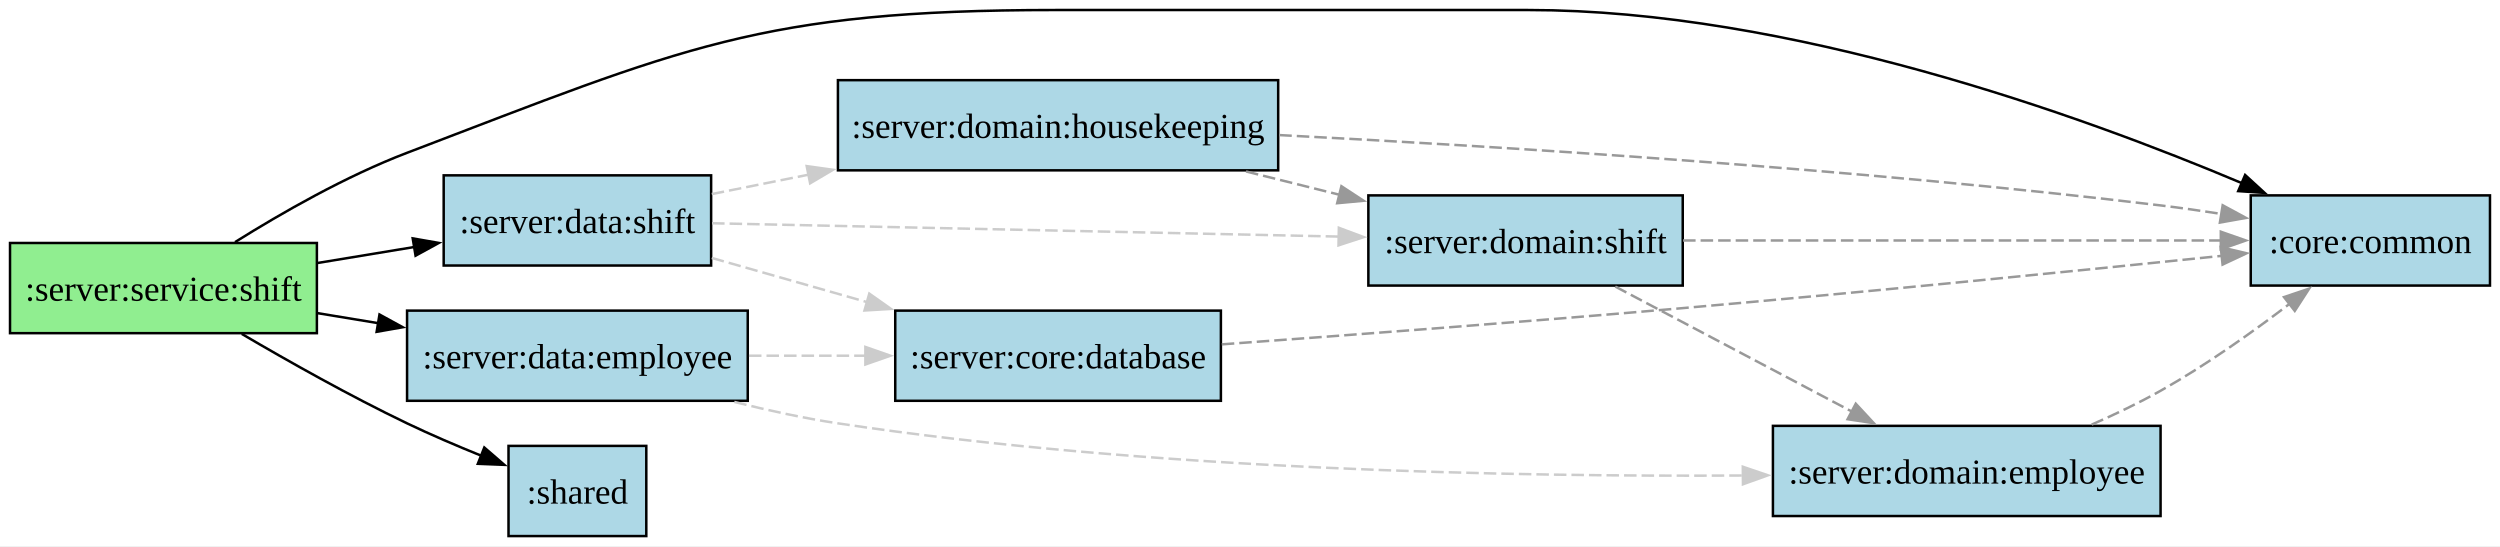
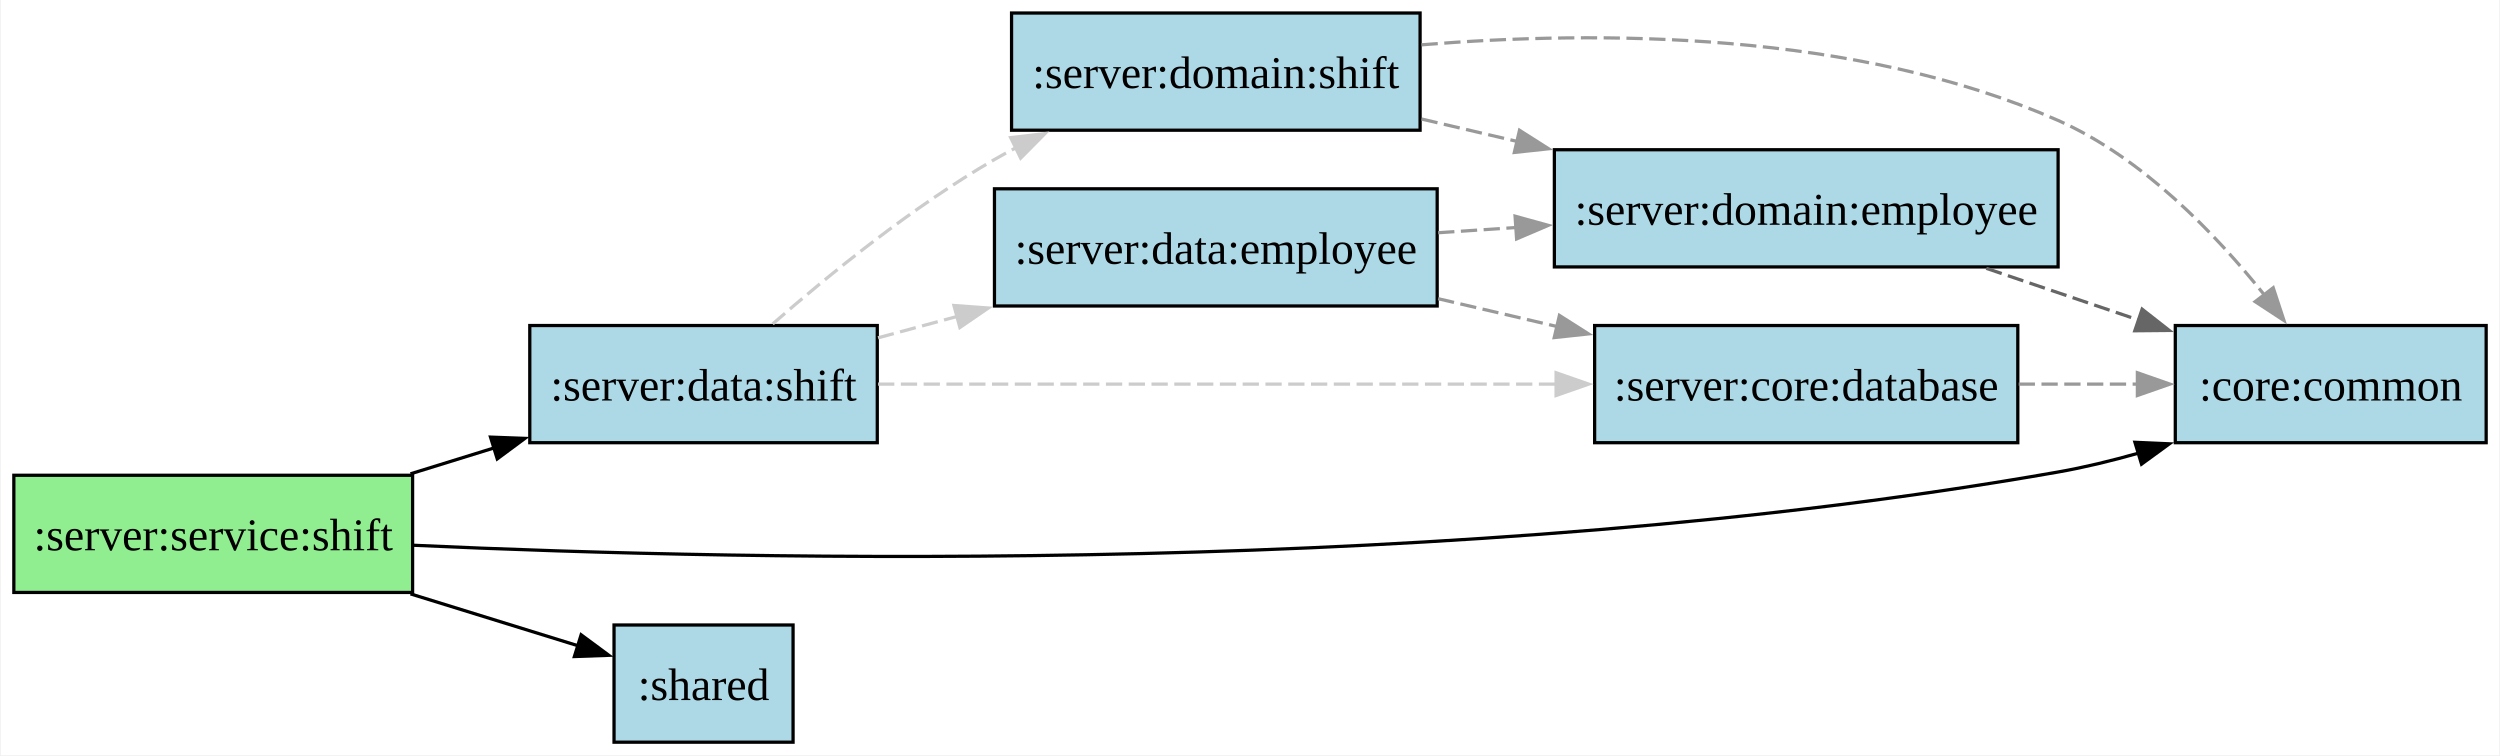
- <svg xmlns="http://www.w3.org/2000/svg" width="998pt" height="218pt" viewBox="0 0 998 218">
+ <svg xmlns="http://www.w3.org/2000/svg" width="1024" height="232pt" viewBox="0 0 767.5 232">
  <g class="graph">
-     <path fill="#fff" d="M0 218V0h998v218z" />
+     <path fill="#fff" d="M0 232V0h767.5v232z" />
    <g class="node">
-       <path fill="#90ee90" stroke="#000" d="M126.5 97H4v36h122.5z" />
-       <text x="61.25" y="-93.95" font-family="Times New Roman,serif" font-size="14" text-anchor="middle" transform="translate(4 214)">:server:service:shift</text>
+       <path fill="#90ee90" stroke="#000" d="M126.5 146H4v36h122.5z" />
+       <text x="61.25" y="-58.95" font-family="Times New Roman,serif" font-size="14" text-anchor="middle" transform="translate(4 228)">:server:service:shift</text>
    </g>
    <g class="node">
-       <path fill="#add8e6" stroke="#000" d="M994 78h-95.5v36H994z" />
-       <text x="942.25" y="-112.95" font-family="Times New Roman,serif" font-size="14" text-anchor="middle" transform="translate(4 214)">:core:common</text>
+       <path fill="#add8e6" stroke="#000" d="M269.25 100H162.5v36h106.75z" />
+       <text x="211.88" y="-104.95" font-family="Times New Roman,serif" font-size="14" text-anchor="middle" transform="translate(4 228)">:server:data:shift</text>
    </g>
    <g stroke="#000" class="edge">
-       <path fill="none" d="M93.82 96.65c18.69-11.7 44.33-26.36 68.68-35.65C272.58 19.02 303.56 4 421.38 4H610c104.34 0 220.64 41.95 285.17 69.2" />
-       <path d="m896.25 69.85 7.81 7.16-10.57-.72z" />
+       <path fill="none" d="M125.85 145.56c8.51-2.64 17.3-5.36 25.88-8.02" />
+       <path d="m150.43 134.28 10.58.39-8.51 6.3z" />
    </g>
    <g class="node">
-       <path fill="#add8e6" stroke="#000" d="M298.5 124h-136v36h136z" />
-       <text x="226.5" y="-66.95" font-family="Times New Roman,serif" font-size="14" text-anchor="middle" transform="translate(4 214)">:server:data:employee</text>
+       <path fill="#add8e6" stroke="#000" d="M763.5 100H668v36h95.5z" />
+       <text x="711.75" y="-104.95" font-family="Times New Roman,serif" font-size="14" text-anchor="middle" transform="translate(4 228)">:core:common</text>
    </g>
    <g stroke="#000" class="edge">
-       <path fill="none" d="M126.57 124.98c8 1.32 16.28 2.69 24.53 4.05" />
-       <path d="m151.49 125.55 9.29 5.08-10.43 1.83z" />
+       <path fill="none" d="M126.7 167.5c104.11 4.8 323.59 9.53 505.3-22.5 8.08-1.42 16.46-3.46 24.64-5.78" />
+       <path d="m655.6 135.87 10.59.47-8.56 6.24z" />
    </g>
    <g class="node">
-       <path fill="#add8e6" stroke="#000" d="M283.88 70H177.12v36h106.76z" />
-       <text x="226.5" y="-120.95" font-family="Times New Roman,serif" font-size="14" text-anchor="middle" transform="translate(4 214)">:server:data:shift</text>
+       <path fill="#add8e6" stroke="#000" d="M243.38 192h-55v36h55z" />
+       <text x="211.88" y="-12.95" font-family="Times New Roman,serif" font-size="14" text-anchor="middle" transform="translate(4 228)">:shared</text>
    </g>
    <g stroke="#000" class="edge">
-       <path fill="none" d="M126.57 105.02c12.72-2.1 26.18-4.33 39.02-6.45" />
-       <path d="m164.75 95.16 10.44 1.82-9.3 5.09z" />
+       <path fill="none" d="M125.85 182.44c17.41 5.4 35.95 11.13 51.58 15.97" />
+       <path d="m178.27 195.01 8.52 6.3-10.59.38z" />
    </g>
    <g class="node">
-       <path fill="#add8e6" stroke="#000" d="M258 178h-55v36h55z" />
-       <text x="226.5" y="-12.95" font-family="Times New Roman,serif" font-size="14" text-anchor="middle" transform="translate(4 214)">:shared</text>
+       <path fill="#add8e6" stroke="#000" d="M436 4H310.5v36H436z" />
+       <text x="369.25" y="-200.95" font-family="Times New Roman,serif" font-size="14" text-anchor="middle" transform="translate(4 228)">:server:domain:shift</text>
    </g>
-     <g stroke="#000" class="edge">
-       <path fill="none" d="M96.5 133.29c18.69 10.97 43.37 24.86 66 35.71 9.45 4.53 19.87 8.98 29.61 12.92" />
-       <path d="m193.33 178.64 8.01 6.93-10.59-.42z" />
+     <g stroke="#ccc" class="edge">
+       <path fill="none" stroke-dasharray="5,2" d="M237.12 99.51c17.19-15.03 43-36.02 68.13-50.51 2.16-1.25 4.39-2.46 6.67-3.65" />
+       <path fill="#ccc" d="m310.23 42.28 10.53-1.23-7.46 7.53z" />
    </g>
    <g class="node">
-       <path fill="#add8e6" stroke="#000" d="M671.75 78h-125.5v36h125.5z" />
-       <text x="605" y="-112.95" font-family="Times New Roman,serif" font-size="14" text-anchor="middle" transform="translate(4 214)">:server:domain:shift</text>
+       <path fill="#add8e6" stroke="#000" d="M441.25 58h-136v36h136z" />
+       <text x="369.25" y="-146.95" font-family="Times New Roman,serif" font-size="14" text-anchor="middle" transform="translate(4 228)">:server:data:employee</text>
+     </g>
+     <g stroke="#ccc" class="edge">
+       <path fill="none" stroke-dasharray="5,2" d="M269.48 103.78c7.89-2.13 16.18-4.37 24.47-6.61" />
+       <path fill="#ccc" d="m292.8 93.85 10.57.77-8.74 5.99z" />
    </g>
    <g class="node">
-       <path fill="#add8e6" stroke="#000" d="M862.5 170H707.75v36H862.5z" />
-       <text x="781.12" y="-20.95" font-family="Times New Roman,serif" font-size="14" text-anchor="middle" transform="translate(4 214)">:server:domain:employee</text>
+       <path fill="#add8e6" stroke="#000" d="M619.62 100h-130v36h130z" />
+       <text x="550.62" y="-104.95" font-family="Times New Roman,serif" font-size="14" text-anchor="middle" transform="translate(4 228)">:server:core:database</text>
+     </g>
+     <g stroke="#ccc" class="edge">
+       <path fill="none" stroke-dasharray="5,2" d="M269.49 118h208.66" />
+       <path fill="#ccc" d="m477.78 114.5 10 3.5-10 3.5z" />
+     </g>
+     <g class="node">
+       <path fill="#add8e6" stroke="#000" d="M632 46H477.25v36H632z" />
+       <text x="550.62" y="-158.95" font-family="Times New Roman,serif" font-size="14" text-anchor="middle" transform="translate(4 228)">:server:domain:employee</text>
    </g>
    <g stroke="#999" class="edge">
-       <path fill="none" stroke-dasharray="5,2" d="M644.82 114.4c27.16 14.35 65.1 34.39 94.53 49.94" />
-       <path fill="#999" d="m740.82 161.16 7.21 7.77-10.48-1.58z" />
+       <path fill="none" stroke-dasharray="5,2" d="M436.48 36.57c9.49 2.22 19.42 4.55 29.33 6.87" />
+       <path fill="#999" d="m466.54 40.02 8.94 5.68-10.53 1.13z" />
    </g>
    <g stroke="#999" class="edge">
-       <path fill="none" stroke-dasharray="5,2" d="M671.88 96h214.98" />
-       <path fill="#999" d="m886.55 92.5 10 3.5-10 3.5z" />
+       <path fill="none" stroke-dasharray="5,2" d="M436.45 13.77C490.51 9.32 569.69 9.44 632 37c25.95 11.48 48.44 34.92 63.4 53.65" />
+       <path fill="#999" d="m698.08 88.39 3.31 10.07-8.86-5.8z" />
    </g>
    <g stroke="#999" class="edge">
-       <path fill="none" stroke-dasharray="5,2" d="M835 169.5c9.32-4.07 18.85-8.64 27.5-13.5 17.93-10.08 36.6-23.34 51.65-34.82" />
-       <path fill="#999" d="m911.77 118.59 10.05-3.37-5.75 8.9z" />
-     </g>
-     <g class="node">
-       <path fill="#add8e6" stroke="#000" d="M510.25 32H334.5v36h175.75z" />
-       <text x="418.38" y="-158.95" font-family="Times New Roman,serif" font-size="14" text-anchor="middle" transform="translate(4 214)">:server:domain:housekeeping</text>
+       <path fill="none" stroke-dasharray="5,2" d="M441.55 71.5c7.84-.53 15.92-1.07 23.99-1.61" />
+       <path fill="#999" d="m465.18 66.41 10.21 2.82-9.74 4.16z" />
    </g>
    <g stroke="#999" class="edge">
-       <path fill="none" stroke-dasharray="5,2" d="M497.41 68.44c12.28 3.07 25.02 6.24 37.3 9.3" />
-       <path fill="#999" d="m535.49 74.33 8.86 5.81-10.55.98z" />
+       <path fill="none" stroke-dasharray="5,2" d="M441.55 91.76c11.95 2.8 24.47 5.73 36.63 8.57" />
+       <path fill="#999" d="m478.8 96.89 8.94 5.68-10.53 1.13z" />
+     </g>
+     <g stroke="#666" class="edge">
+       <path fill="none" stroke-dasharray="5,2" d="M609.94 82.43c15.07 5.12 31.49 10.69 46.76 15.87" />
+       <path fill="#666" d="m657.81 94.98 8.34 6.53-10.59.1z" />
    </g>
    <g stroke="#999" class="edge">
-       <path fill="none" stroke-dasharray="5,2" d="M510.68 53.92C599.46 58.48 740.89 67.32 862.5 82c7.87.95 16.12 2.13 24.25 3.39" />
-       <path fill="#999" d="m887.29 81.94 9.32 5.05-10.43 1.86z" />
-     </g>
-     <g stroke="#ccc" class="edge">
-       <path fill="none" stroke-dasharray="5,2" d="M293.14 160.45c13.52 3.4 27.83 6.52 41.36 8.55 124.47 18.72 270.36 21.41 361.4 20.82" />
-       <path fill="#ccc" d="m695.73 186.32 10.03 3.42-9.97 3.58z" />
-     </g>
-     <g class="node">
-       <path fill="#add8e6" stroke="#000" d="M487.38 124h-130v36h130z" />
-       <text x="418.38" y="-66.95" font-family="Times New Roman,serif" font-size="14" text-anchor="middle" transform="translate(4 214)">:server:core:database</text>
-     </g>
-     <g stroke="#ccc" class="edge">
-       <path fill="none" stroke-dasharray="5,2" d="M298.98 142h46.87" />
-       <path fill="#ccc" d="m345.46 138.5 10 3.5-10 3.5z" />
-     </g>
-     <g stroke="#ccc" class="edge">
-       <path fill="none" stroke-dasharray="5,2" d="M284.25 89.12c65.22 1.39 176.59 3.75 250.19 5.32" />
-       <path fill="#ccc" d="m534.47 90.94 9.93 3.71-10.07 3.29z" />
-     </g>
-     <g stroke="#ccc" class="edge">
-       <path fill="none" stroke-dasharray="5,2" d="M284.14 77.47c12.09-2.42 25.33-5.07 38.66-7.74" />
-       <path fill="#ccc" d="m322.03 66.31 10.49 1.47-9.12 5.4z" />
-     </g>
-     <g stroke="#ccc" class="edge">
-       <path fill="none" stroke-dasharray="5,2" d="M284.14 102.97c19.16 5.45 41.22 11.72 61.96 17.62" />
-       <path fill="#ccc" d="m347.02 117.21 8.66 6.11-10.58.63z" />
-     </g>
-     <g stroke="#999" class="edge">
-       <path fill="none" stroke-dasharray="5,2" d="M487.73 137.47c50.17-3.63 121.55-9 184.02-14.47 74.33-6.51 159.9-15.14 215.25-20.87" />
-       <path fill="#999" d="m886.52 98.66 10.31 2.45-9.58 4.51z" />
+       <path fill="none" stroke-dasharray="5,2" d="M619.89 118h36.76" />
+       <path fill="#999" d="m656.35 114.5 10 3.5-10 3.5z" />
    </g>
  </g>
</svg>
